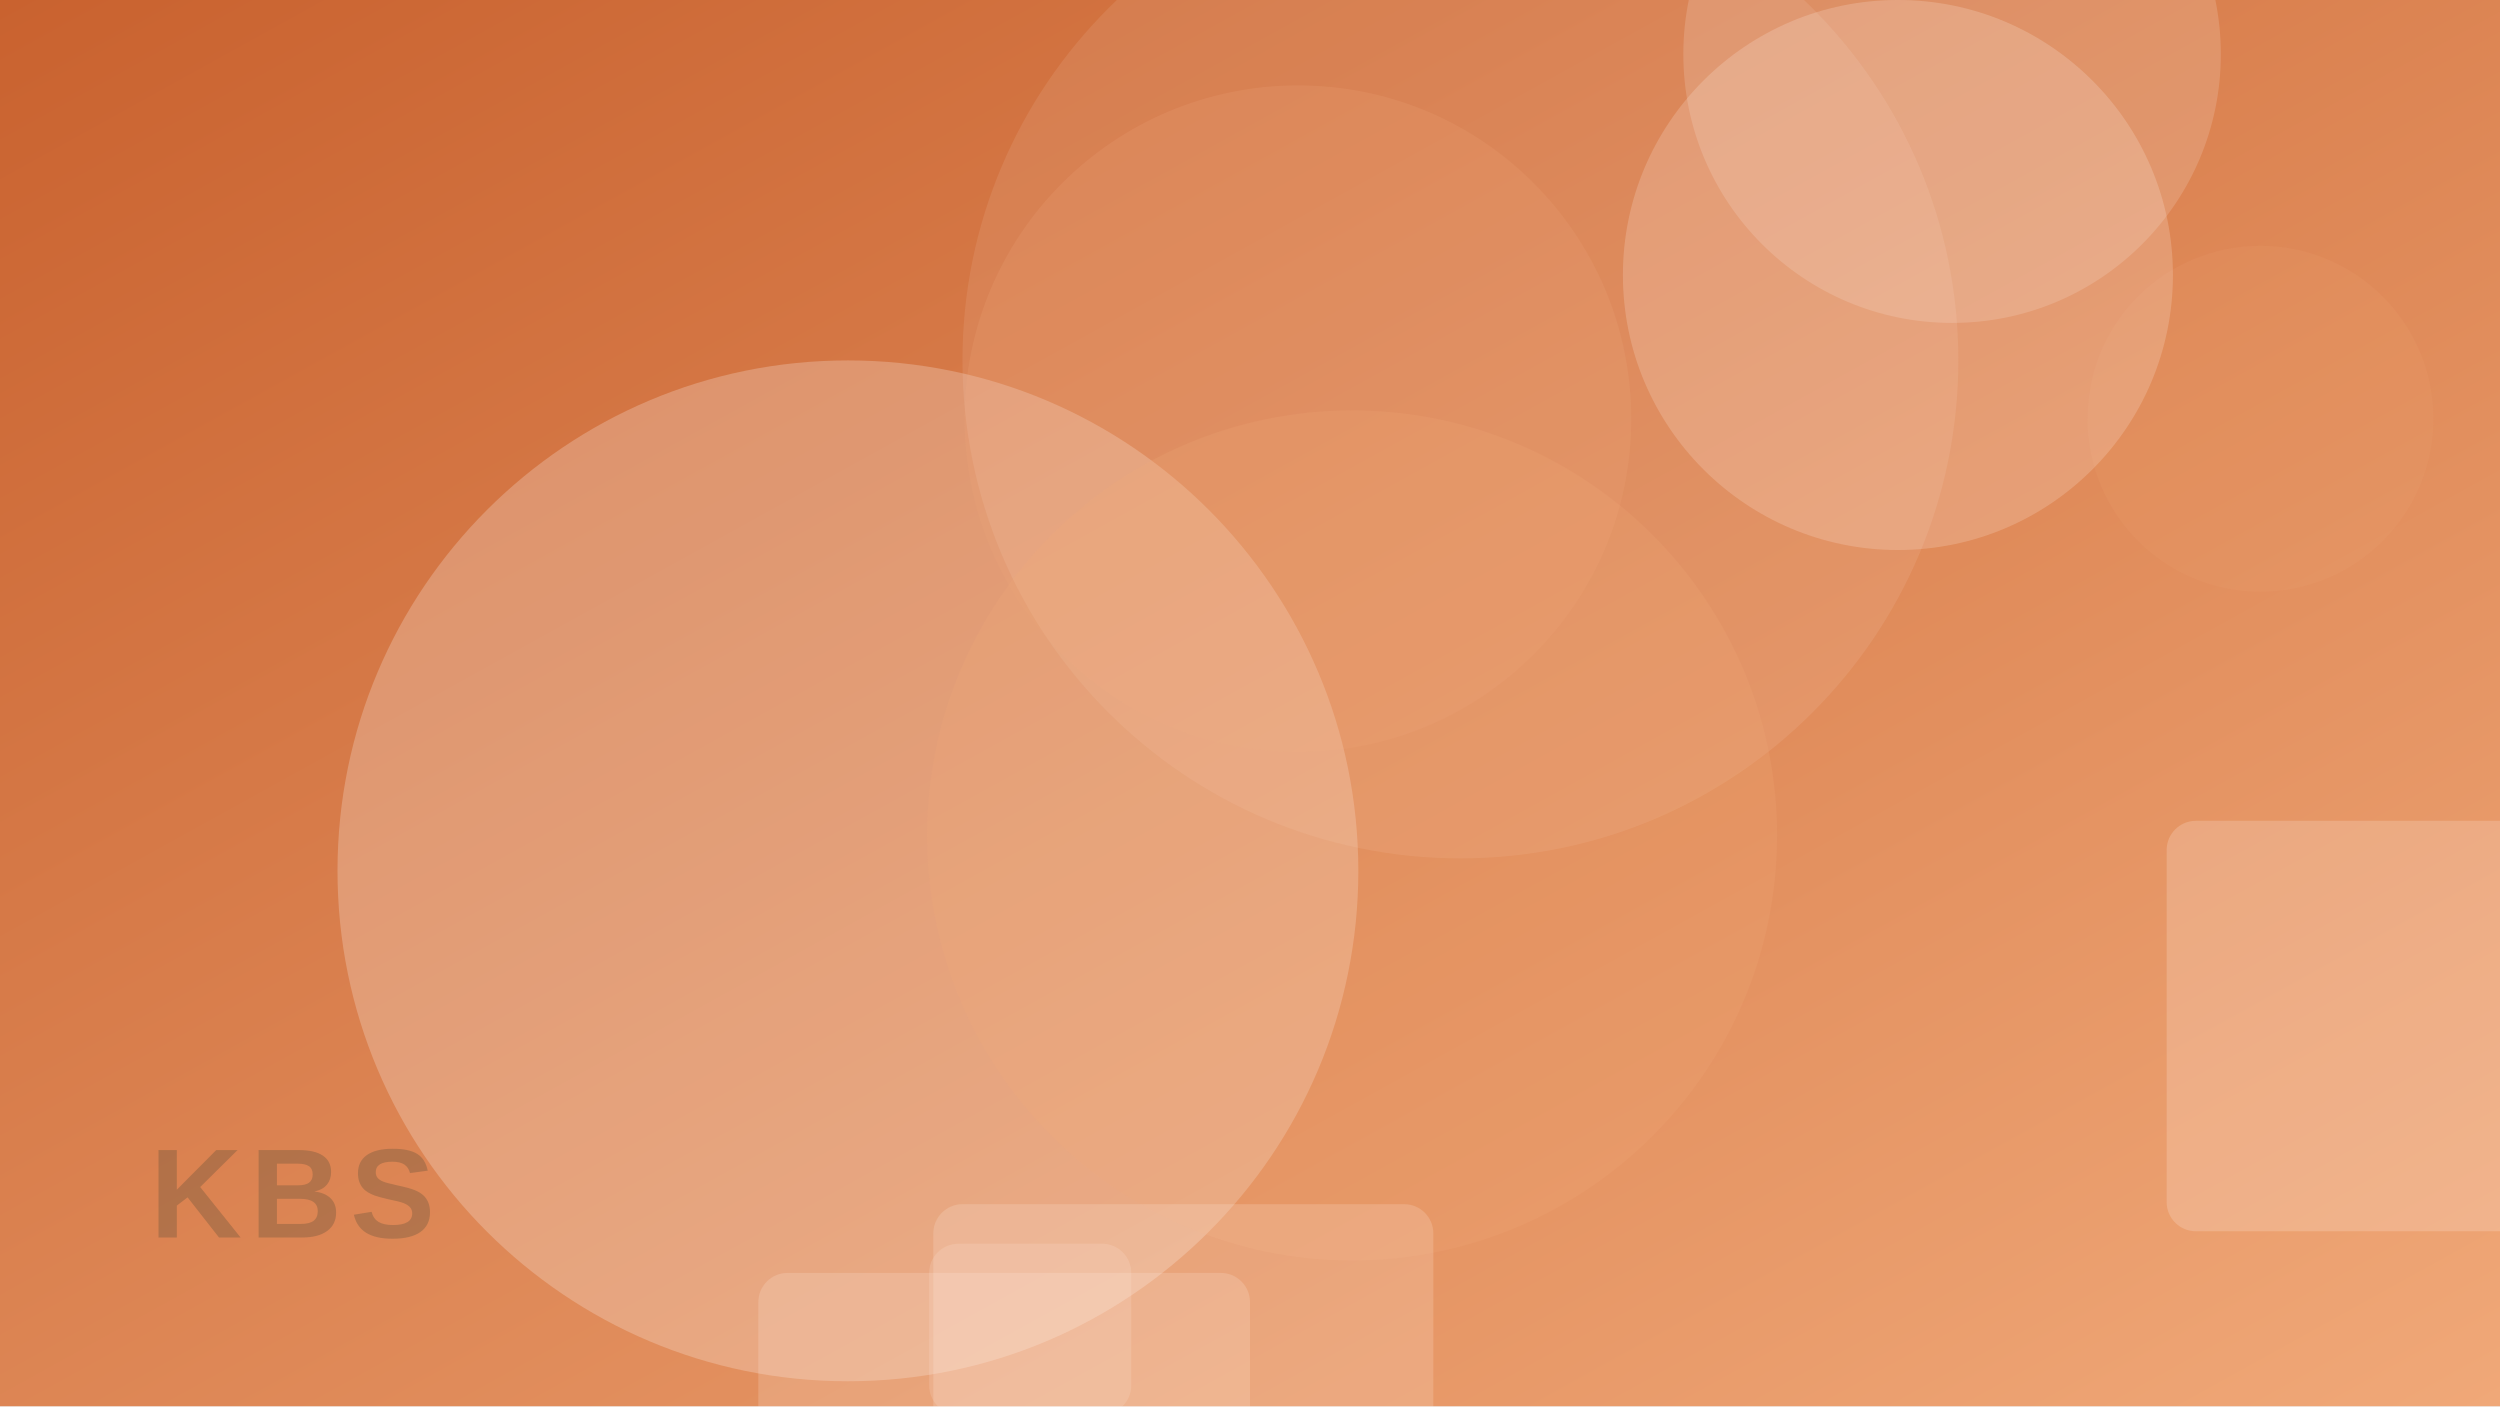
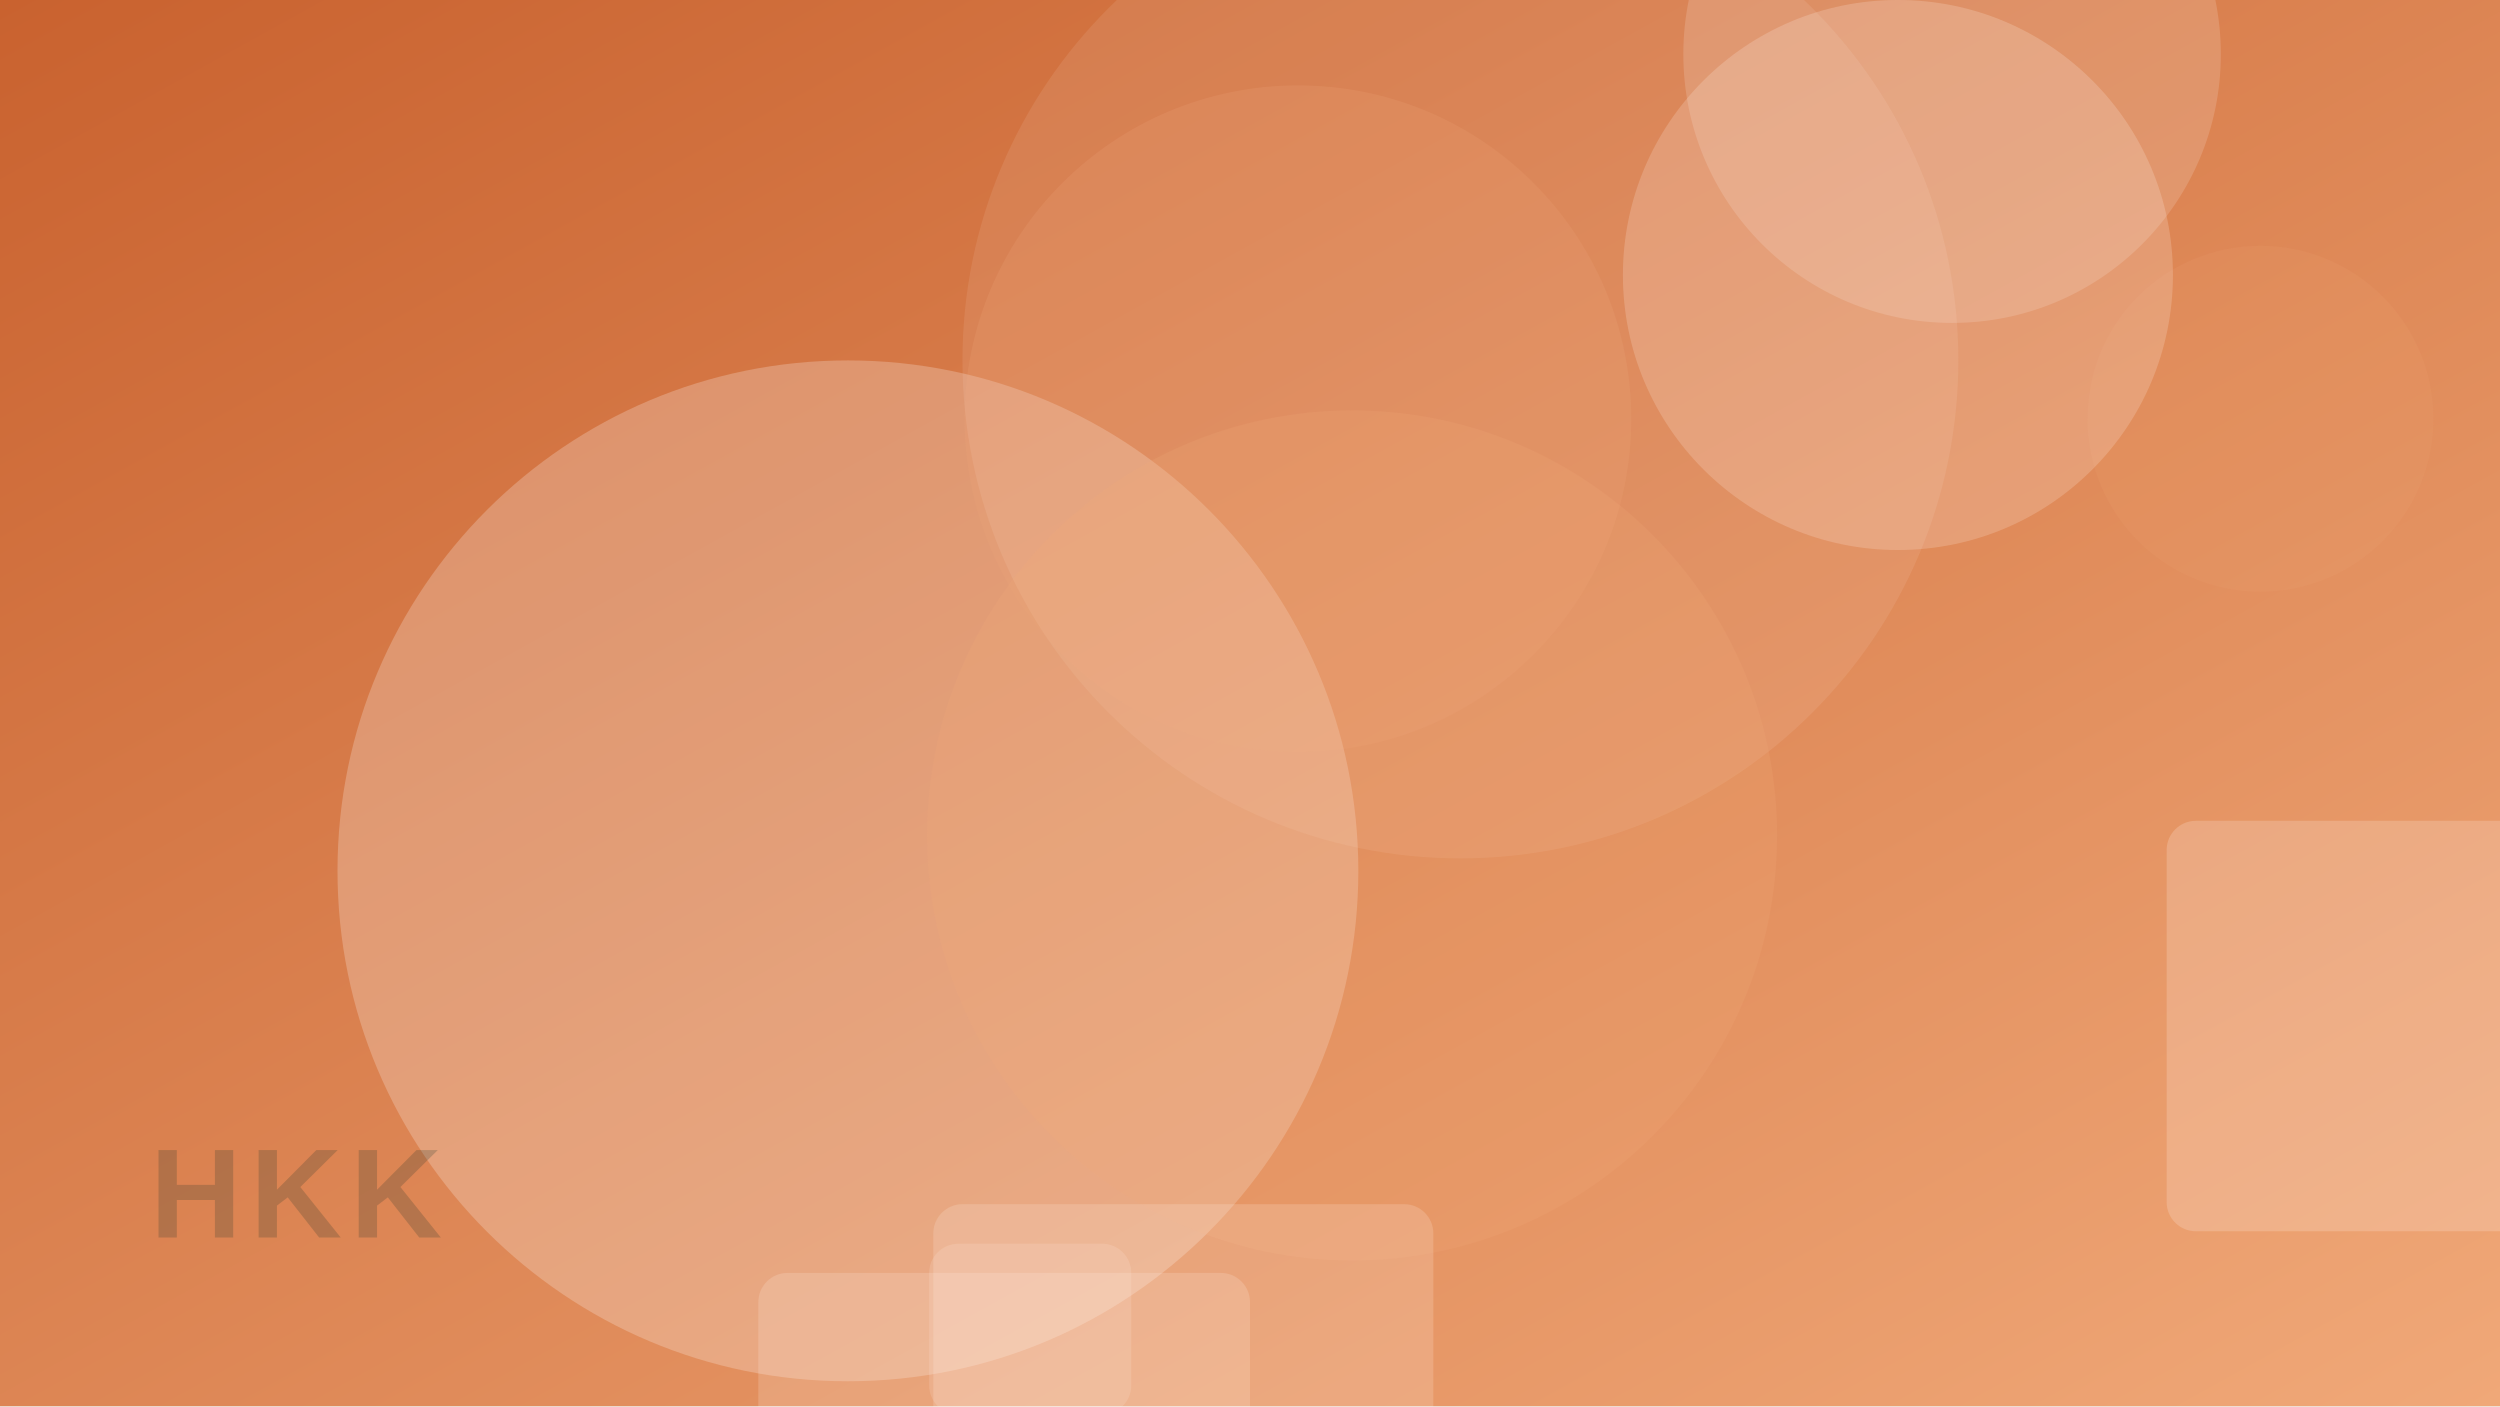
- <svg xmlns="http://www.w3.org/2000/svg" viewBox="0 0 1200 675" width="1200" height="675" role="img" aria-label="Kerja Bakti Saluran Air 5">
+ <svg xmlns="http://www.w3.org/2000/svg" viewBox="0 0 1200 675" width="1200" height="675" role="img" aria-label="HUT Kemerdekaan RI ke-81 Kampung Sanggrahan 5">
  <defs>
    <linearGradient id="g" x1="0" y1="0" x2="1" y2="1">
      <stop offset="0%" stop-color="#c9622f" />
      <stop offset="100%" stop-color="#f0a878" />
    </linearGradient>
  </defs>
  <rect width="1200" height="675" fill="url(#g)" />
  <circle cx="1085" cy="201" r="83" fill="#f0a878" opacity="0.12" />
  <circle cx="911" cy="132" r="132" fill="#fdeee4" opacity="0.21" />
  <circle cx="407" cy="418" r="245" fill="#ffffff" opacity="0.23" />
  <circle cx="623" cy="201" r="160" fill="#f0a878" opacity="0.15" />
  <circle cx="701" cy="173" r="239" fill="#fdeee4" opacity="0.10" />
  <circle cx="937" cy="26" r="129" fill="#ffffff" opacity="0.15" />
  <circle cx="649" cy="401" r="204" fill="#f0a878" opacity="0.20" />
  <rect x="446" y="597" width="97" height="82" rx="14" fill="#fdeee4" opacity="0.16" />
  <rect x="1040" y="394" width="238" height="197" rx="14" fill="#fdeee4" opacity="0.22" />
  <rect x="448" y="578" width="240" height="191" rx="14" fill="#fdeee4" opacity="0.19" />
  <rect x="364" y="611" width="236" height="233" rx="14" fill="#fdeee4" opacity="0.19" />
-   <text x="72" y="594" font-family="Segoe UI, Arial, sans-serif" font-size="61" font-weight="700" letter-spacing="4" fill="#0f2e26" opacity="0.20">KBS</text>
+   <text x="72" y="594" font-family="Segoe UI, Arial, sans-serif" font-size="61" font-weight="700" letter-spacing="4" fill="#0f2e26" opacity="0.20">HKK</text>
</svg>
